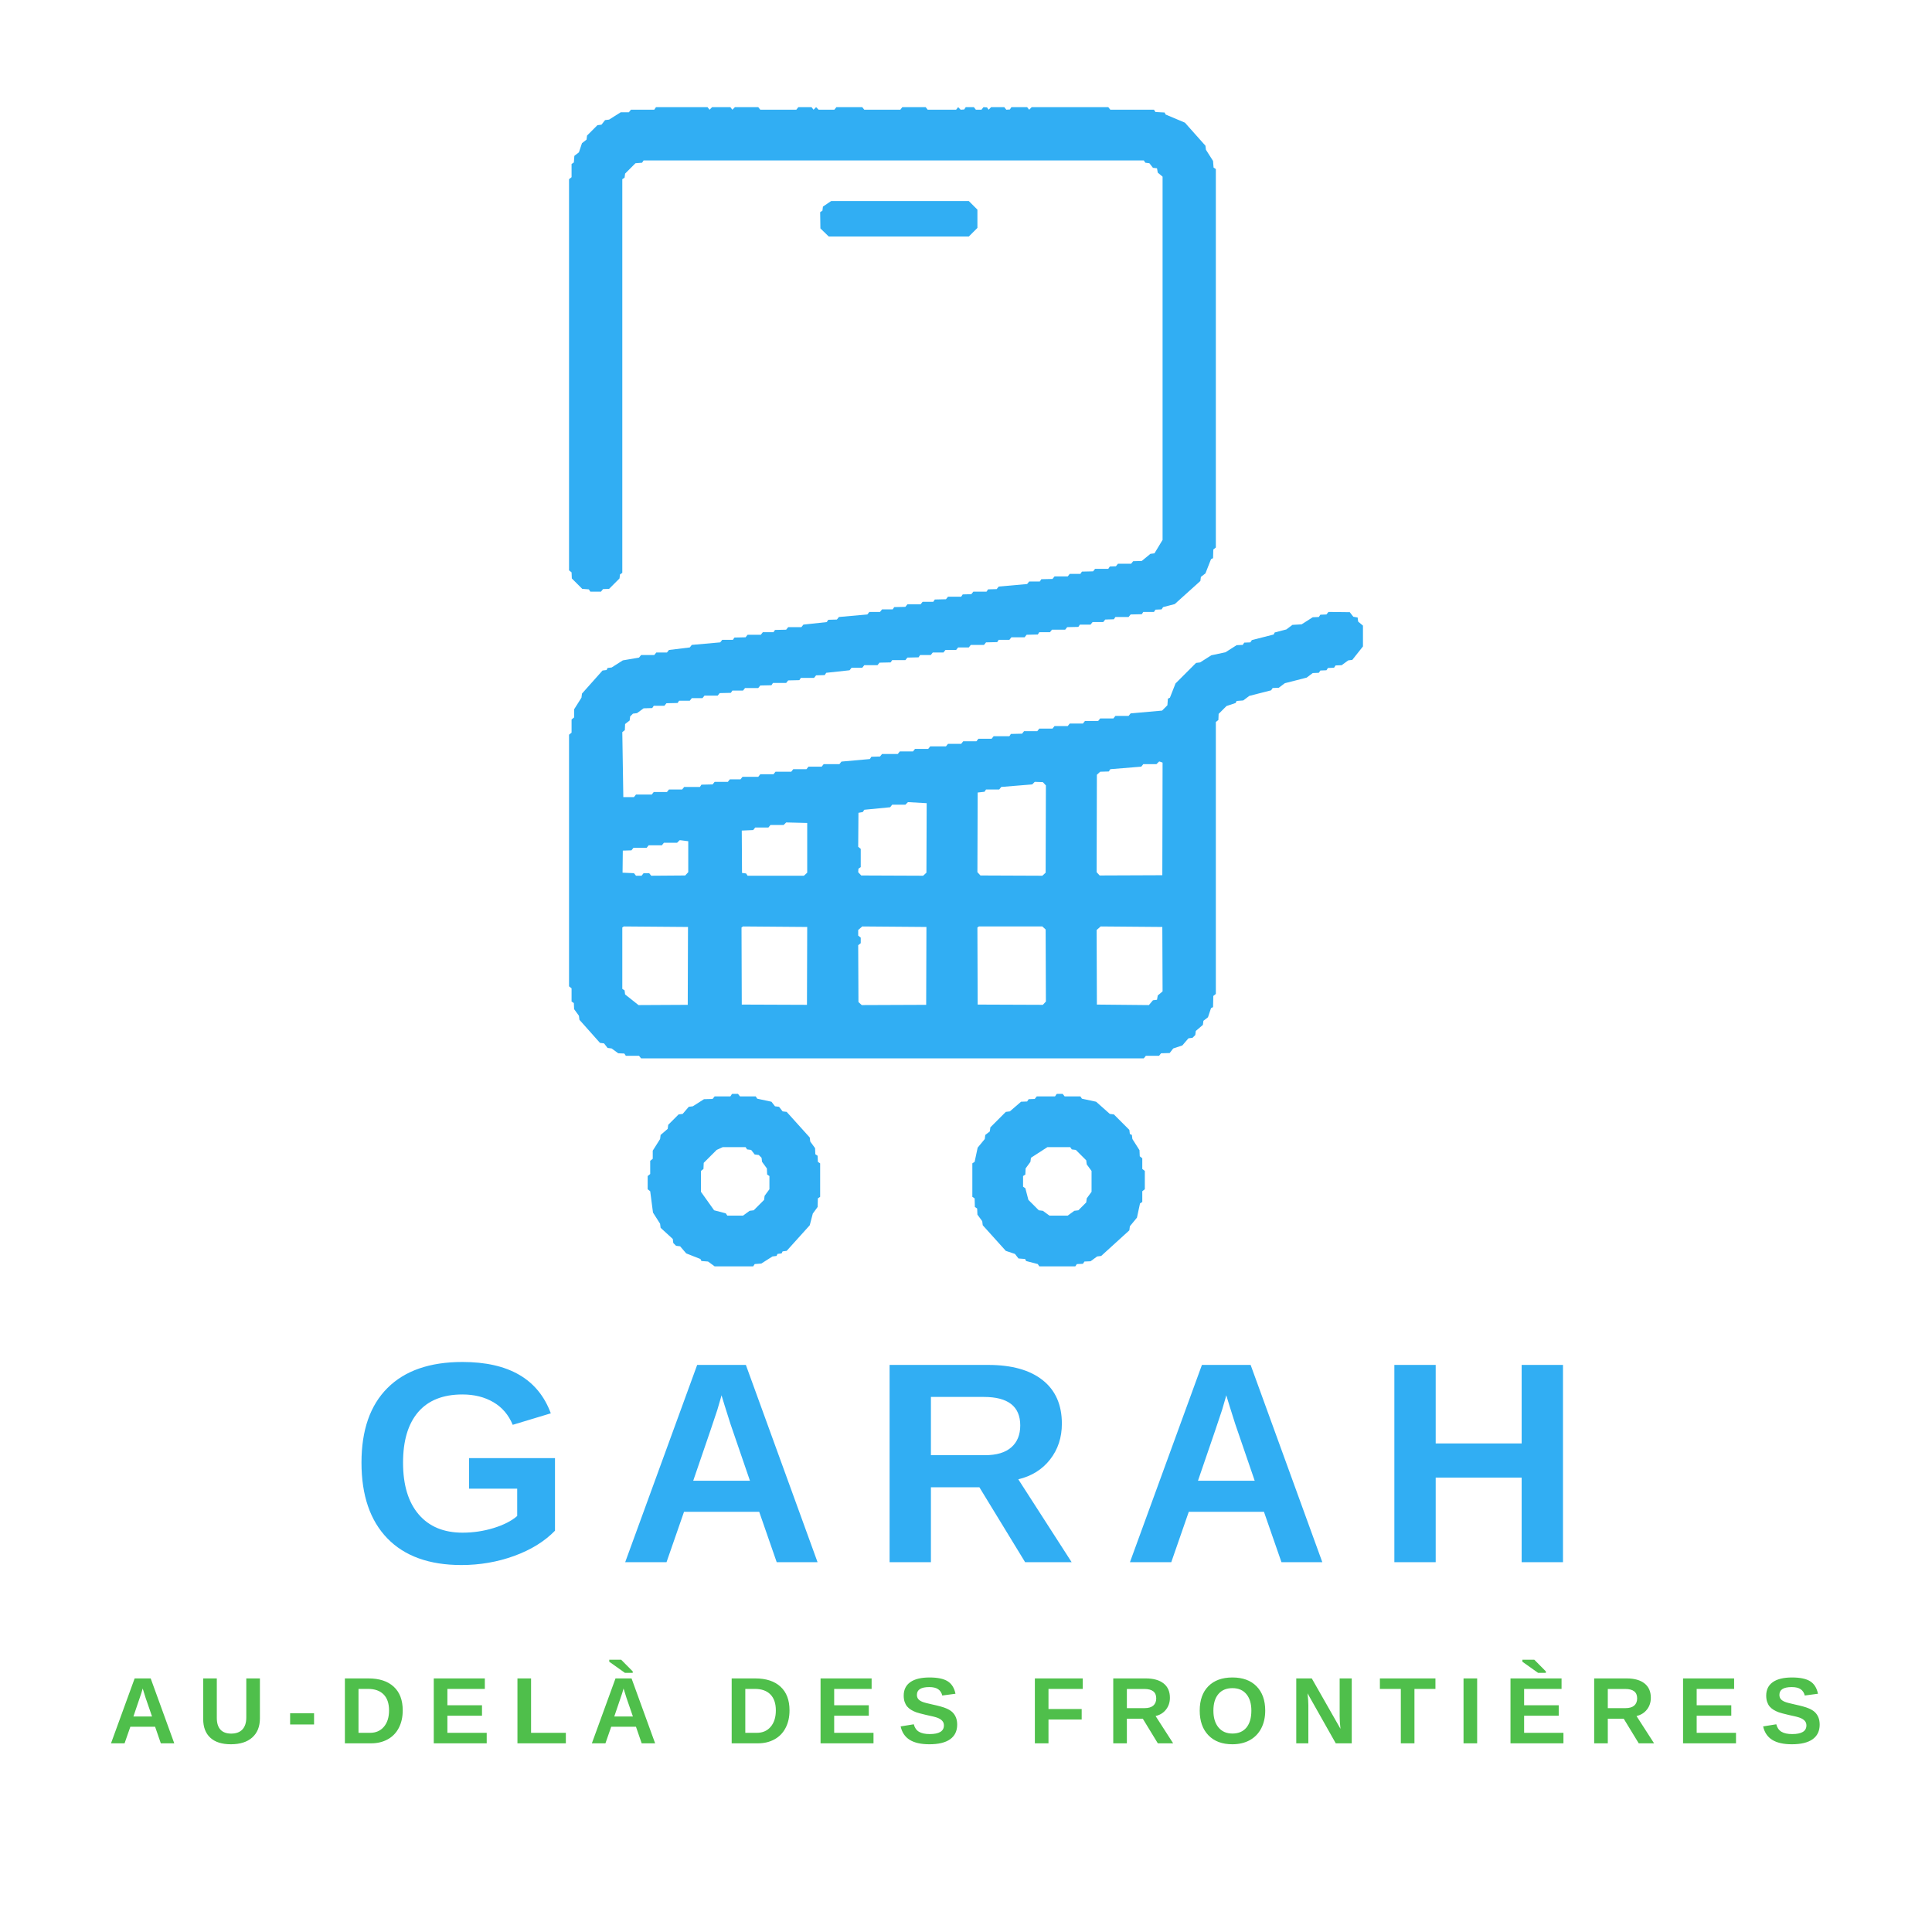
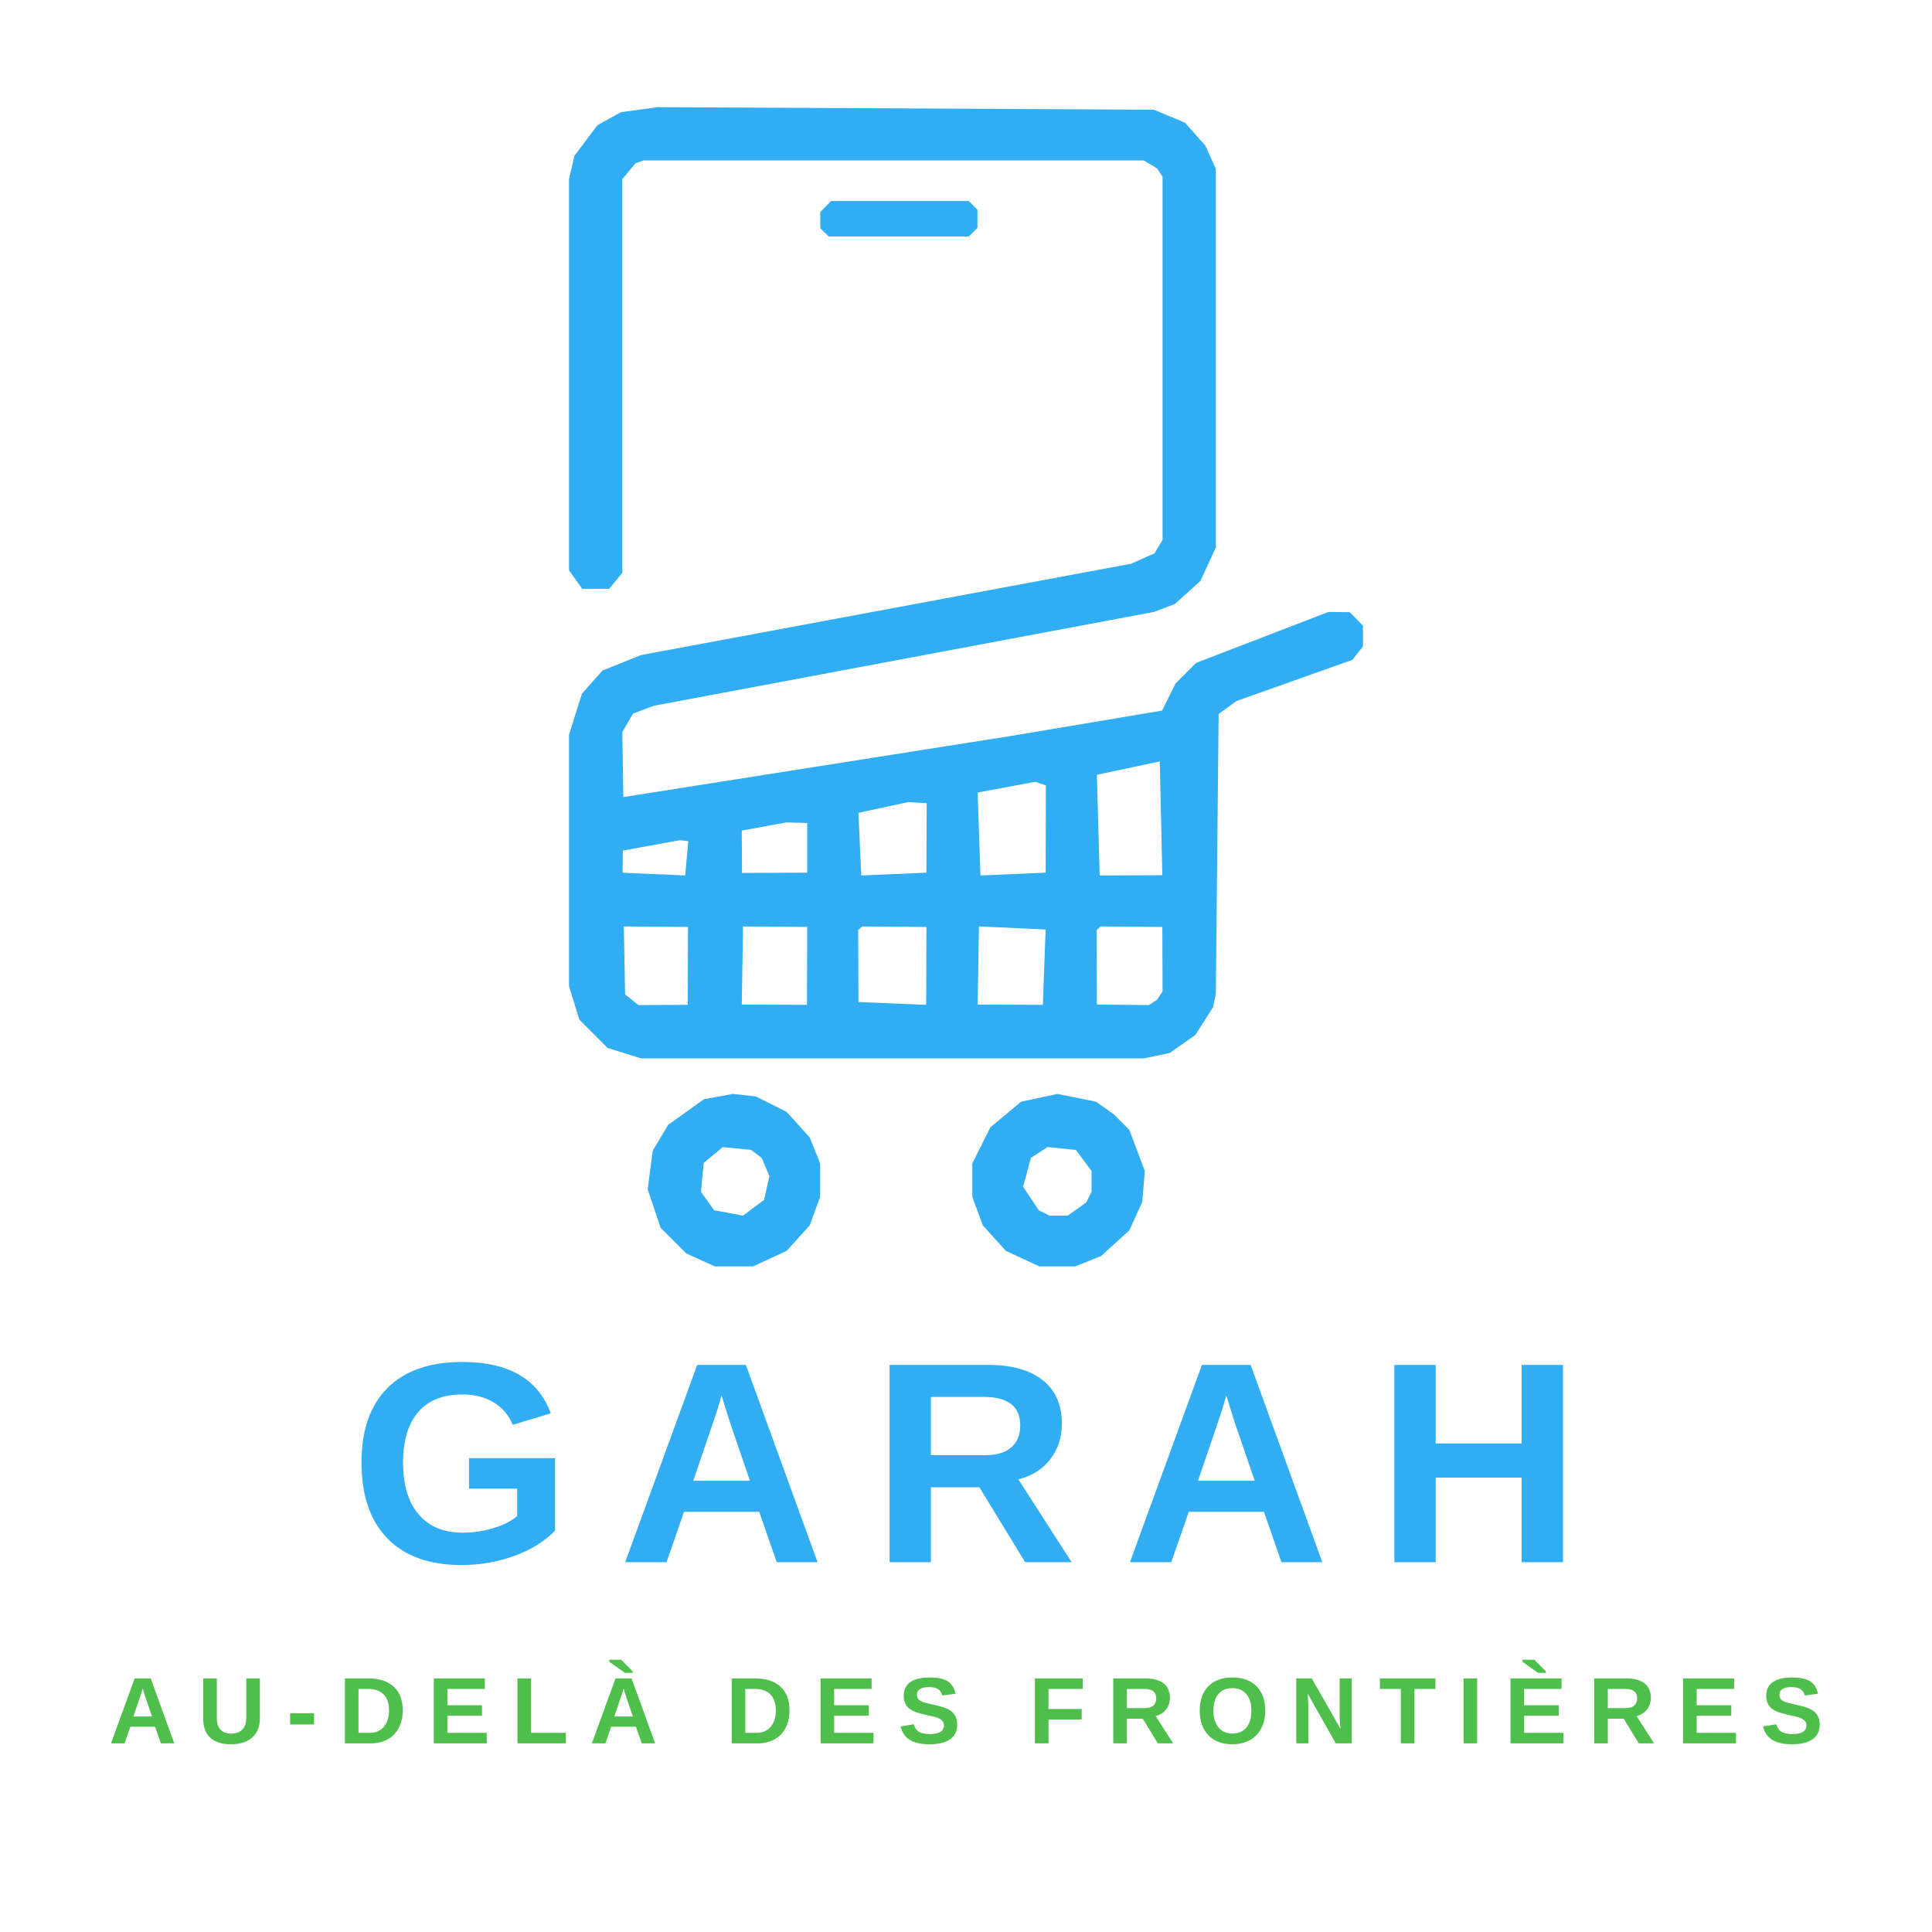
<svg xmlns="http://www.w3.org/2000/svg" viewBox="0 0 512 512" width="512" height="512" role="img" aria-label="GARAH">
  <g transform="translate(150.8 28.4) scale(0.6722)">
-     <path fill="#31AEF3" fill-rule="evenodd" d="M34.4 0.0L54.6 0.0L55.4 1.0L56.4 0.0L63.6 0.0L64.4 1.0L65.4 0.0L74.6 0.0L75.4 1.0L89.6 1.0L90.4 0.0L95.6 0.0L96.4 1.0L97.4 0.0L98.4 1.0L104.6 1.0L105.4 0.0L115.6 0.0L116.4 1.0L130.6 1.0L131.4 0.0L140.6 0.0L141.4 1.0L152.6 1.0L153.4 0.0L154.4 1.0L155.8 0.9L156.4 0.0L159.6 0.0L160.4 1.0L162.6 1.0L163.4 0.0L164.8 0.1L165.4 1.0L166.4 0.0L171.6 0.0L172.4 1.0L173.8 0.9L174.4 0.0L180.6 0.0L181.4 1.0L182.4 0.0L212.6 0.0L213.4 1.0L230.6 1.0L231.2 1.9L234.8 2.1L235.2 2.9L242.8 6.1L250.9 15.2L251.1 16.8L253.9 21.2L254.1 23.8L255.0 24.4L255.0 173.6L254.0 174.4L253.9 177.8L253.1 178.2L250.9 183.8L249.1 185.2L248.9 186.8L238.8 195.9L234.2 197.1L233.6 198.0L231.2 198.1L230.6 199.0L226.4 199.0L225.8 199.9L221.4 200.0L220.6 201.0L215.4 201.0L214.8 201.9L211.4 202.0L210.6 203.0L206.4 203.0L205.6 204.0L201.4 204.0L200.8 204.9L196.4 205.0L195.6 206.0L190.4 206.0L189.6 207.0L185.4 207.0L184.8 207.9L180.4 208.0L179.6 209.0L174.4 209.0L173.6 210.0L169.4 210.0L168.8 210.9L164.4 211.0L163.6 212.0L158.4 212.0L157.6 213.0L153.4 213.0L152.6 214.0L148.4 214.0L147.6 215.0L143.4 215.0L142.6 216.0L138.4 216.0L137.8 216.9L133.4 217.0L132.6 218.0L127.4 218.0L126.8 218.9L122.4 219.0L121.6 220.0L116.4 220.0L115.6 221.0L111.4 221.0L110.6 222.0L101.4 223.0L100.8 223.9L97.4 224.0L96.6 225.0L91.4 225.0L90.8 225.9L86.4 226.0L85.6 227.0L80.4 227.0L79.8 227.9L75.4 228.0L74.6 229.0L69.4 229.0L68.6 230.0L64.4 230.0L63.8 230.9L59.4 231.0L58.6 232.0L53.4 232.0L52.6 233.0L48.4 233.0L47.6 234.0L43.4 234.0L42.8 234.9L38.4 235.0L37.6 236.0L33.4 236.0L32.8 236.9L29.4 237.0L26.8 238.9L25.2 239.1L24.1 240.2L23.9 241.8L22.1 243.2L22.0 245.6L21.0 246.4L21.4 272.0L25.6 272.0L26.4 271.0L32.6 271.0L33.4 270.0L38.6 270.0L39.4 269.0L44.6 269.0L45.4 268.0L51.6 268.0L52.2 267.1L56.6 267.0L57.4 266.0L62.6 266.0L63.4 265.0L67.6 265.0L68.4 264.0L74.6 264.0L75.4 263.0L80.6 263.0L81.4 262.0L87.6 262.0L88.4 261.0L93.6 261.0L94.4 260.0L99.6 260.0L100.4 259.0L106.6 259.0L107.4 258.0L118.6 257.0L119.2 256.1L122.6 256.0L123.4 255.0L129.6 255.0L130.4 254.0L135.6 254.0L136.4 253.0L141.6 253.0L142.4 252.0L148.6 252.0L149.4 251.0L154.6 251.0L155.4 250.0L160.6 250.0L161.4 249.0L166.6 249.0L167.4 248.0L173.6 248.0L174.2 247.1L178.6 247.0L179.4 246.0L184.6 246.0L185.4 245.0L190.6 245.0L191.4 244.0L196.6 244.0L197.4 243.0L202.6 243.0L203.4 242.0L208.6 242.0L209.4 241.0L214.6 241.0L215.4 240.0L220.6 240.0L221.4 239.0L233.8 237.9L235.9 235.8L236.1 233.2L236.9 232.8L239.1 227.2L247.2 219.1L248.8 218.9L253.2 216.1L258.8 214.9L263.2 212.1L265.6 212.0L266.2 211.1L268.6 211.0L269.2 210.1L277.8 207.9L278.2 207.1L282.8 205.9L285.2 204.1L288.8 203.9L293.2 201.1L295.6 201.0L296.2 200.1L298.6 200.0L299.4 199.0L307.8 199.1L309.2 200.9L310.9 201.2L311.1 202.8L313.0 204.4L313.0 212.6L308.8 217.9L307.2 218.1L304.6 220.0L302.2 220.1L301.6 221.0L299.2 221.1L298.6 222.0L296.2 222.1L295.6 223.0L293.2 223.1L290.8 224.9L282.2 227.1L279.8 228.9L277.4 229.0L276.8 229.9L268.2 232.1L265.8 233.9L263.2 234.1L262.8 234.9L259.2 236.1L256.1 239.2L256.0 241.6L255.0 242.4L255.0 349.6L254.0 350.4L253.9 354.8L253.1 355.2L251.9 358.8L250.1 360.2L249.9 361.8L247.1 364.2L246.9 365.8L245.8 366.9L244.2 367.1L241.8 369.9L238.2 371.1L236.8 372.9L233.4 373.0L232.6 374.0L227.4 374.0L226.6 375.0L28.4 375.0L27.6 374.0L22.4 374.0L21.8 373.1L19.4 373.0L16.8 371.1L15.2 370.9L13.8 369.1L12.2 368.9L4.1 359.8L3.9 358.2L2.0 355.6L1.9 353.2L1.0 352.6L1.0 347.4L0.0 346.6L0.0 247.4L1.0 246.6L1.0 241.4L2.0 240.6L2.0 237.4L4.9 232.8L5.1 231.2L13.2 222.1L14.8 221.9L15.2 221.1L16.8 220.9L21.2 218.1L27.6 217.0L28.4 216.0L33.6 216.0L34.4 215.0L38.6 215.0L39.4 214.0L47.6 213.0L48.4 212.0L59.6 211.0L60.4 210.0L64.6 210.0L65.2 209.1L69.6 209.0L70.4 208.0L75.6 208.0L76.4 207.0L80.6 207.0L81.2 206.1L85.6 206.0L86.4 205.0L91.6 205.0L92.4 204.0L101.6 203.0L102.2 202.1L105.6 202.0L106.4 201.0L117.6 200.0L118.4 199.0L122.6 199.0L123.4 198.0L127.6 198.0L128.2 197.1L132.6 197.0L133.4 196.0L138.6 196.0L139.4 195.0L143.6 195.0L144.2 194.1L148.6 194.0L149.4 193.0L154.6 193.0L155.2 192.1L158.6 192.0L159.4 191.0L164.6 191.0L165.2 190.1L168.6 190.0L169.4 189.0L180.6 188.0L181.4 187.0L185.6 187.0L186.2 186.1L190.6 186.0L191.4 185.0L196.6 185.0L197.4 184.0L201.6 184.0L202.2 183.1L206.6 183.0L207.4 182.0L212.6 182.0L213.2 181.1L215.6 181.0L216.4 180.0L221.6 180.0L222.4 179.0L225.8 178.9L229.2 176.1L230.8 175.9L234.0 170.6L234.0 27.4L232.1 25.8L231.8 24.1L230.2 23.9L228.8 22.1L227.2 21.9L226.6 21.0L29.4 21.0L28.8 21.9L26.2 22.1L22.1 26.2L21.9 27.8L21.0 28.4L21.0 183.6L20.1 184.2L19.9 185.8L15.8 189.9L13.4 190.0L12.6 191.0L8.4 191.0L7.8 190.1L5.2 189.9L1.1 185.8L1.0 183.4L0.0 182.6L0.0 28.4L1.0 27.6L1.0 22.4L1.9 21.8L2.1 19.2L3.9 17.8L5.1 14.2L6.9 12.8L7.1 11.2L11.2 7.1L12.8 6.9L14.2 5.1L15.8 4.9L20.4 2.0L23.6 2.0L24.4 1.0L33.6 1.0L34.2 0.1ZM103.4 37.0L157.6 37.0L161.0 40.4L161.0 47.6L157.6 51.0L102.4 51.0L99.1 47.8L99.0 41.4L99.9 40.8L100.1 39.2L103.2 37.1ZM232.6 258.0L231.6 259.0L226.4 259.0L225.6 260.0L213.4 261.0L212.8 261.9L209.4 262.0L208.1 263.2L208.0 301.6L209.2 302.9L233.9 302.8L234.0 258.4L232.9 258.0ZM183.6 266.0L182.6 267.0L170.4 268.0L169.6 269.0L164.4 269.0L163.8 269.9L161.1 270.2L161.0 301.6L162.2 302.9L186.6 303.0L187.9 301.8L188.0 267.4L186.8 266.1L183.9 266.0ZM133.6 274.0L132.6 275.0L127.4 275.0L126.6 276.0L116.4 277.0L115.8 277.9L114.1 278.2L114.0 291.6L115.0 292.4L115.0 299.6L114.1 300.2L114.0 301.6L115.2 302.9L139.6 303.0L140.9 301.8L141.0 274.4L133.9 274.0ZM85.6 282.0L84.6 283.0L79.4 283.0L78.6 284.0L73.4 284.0L72.6 285.0L68.1 285.2L68.2 301.9L69.8 302.1L70.4 303.0L92.6 303.0L93.9 301.8L93.9 282.2L85.9 282.0ZM43.6 289.0L42.6 290.0L37.4 290.0L36.6 291.0L31.4 291.0L30.6 292.0L25.4 292.0L24.6 293.0L21.2 293.1L21.1 301.8L25.6 302.0L26.4 303.0L28.6 303.0L29.4 302.0L31.6 302.0L32.4 303.0L45.8 302.9L47.0 301.6L47.0 289.4L43.9 289.0ZM21.6 323.0L21.0 323.4L21.0 347.6L21.9 348.2L22.1 349.8L27.4 354.0L46.8 353.9L46.9 323.2L21.9 323.0ZM68.6 323.0L68.0 323.4L68.1 353.8L93.8 353.9L93.9 323.2L68.9 323.0ZM115.6 323.0L114.0 324.4L114.0 326.6L115.0 327.4L115.0 329.6L114.0 330.4L114.1 352.8L115.4 354.0L140.8 353.9L140.9 323.2L115.9 323.0ZM161.6 323.0L161.0 323.4L161.1 353.8L186.8 353.9L188.0 352.6L187.9 324.2L186.6 323.0L161.9 323.0ZM209.6 323.0L208.0 324.4L208.1 353.8L228.6 354.0L230.2 352.1L231.8 351.9L232.1 350.2L234.0 348.6L233.9 323.2L209.9 323.0ZM64.4 389.0L66.6 389.0L67.4 390.0L73.6 390.0L74.2 390.9L79.8 392.1L81.2 393.9L82.8 394.1L84.2 395.9L85.8 396.1L94.9 406.2L95.1 407.8L97.0 410.4L97.1 412.8L98.0 413.4L98.1 415.8L99.0 416.4L99.0 429.6L98.1 430.2L98.0 433.6L96.1 436.2L94.9 440.8L85.8 450.9L84.2 451.1L83.8 451.9L82.2 452.1L81.8 452.9L80.2 453.1L75.8 455.9L73.2 456.1L72.6 457.0L57.4 457.0L54.8 455.1L52.2 454.9L51.8 454.1L46.2 451.9L43.8 449.1L42.2 448.9L41.1 447.8L40.9 446.2L36.1 441.8L35.9 440.2L33.1 435.8L32.0 427.4L31.0 426.6L31.0 421.4L32.0 420.6L32.0 415.4L33.0 414.6L33.0 411.4L35.9 406.8L36.1 405.2L38.9 402.8L39.1 401.2L43.2 397.1L44.8 396.9L47.2 394.1L48.8 393.9L53.2 391.1L56.6 391.0L57.4 390.0L63.6 390.0L64.2 389.1ZM192.4 389.0L194.6 389.0L195.4 390.0L201.6 390.0L202.2 390.9L207.8 392.1L213.2 396.9L214.8 397.1L220.9 403.2L221.1 404.8L221.9 405.2L222.1 406.8L224.9 411.2L225.0 413.6L226.0 414.4L226.0 418.6L227.0 419.4L227.0 426.6L226.0 427.4L226.0 431.6L225.1 432.2L223.9 437.8L221.1 441.2L220.9 442.8L209.8 452.9L208.2 453.1L205.6 455.0L203.2 455.1L202.6 456.0L200.2 456.1L199.6 457.0L185.4 457.0L184.8 456.1L180.2 454.9L179.8 454.1L177.2 453.9L175.8 452.1L172.2 450.9L163.1 440.8L162.9 439.2L161.0 436.6L160.9 434.2L160.0 433.6L159.9 430.2L159.0 429.6L159.0 416.4L159.9 415.8L161.1 410.2L163.9 406.8L164.1 405.2L165.9 403.8L166.1 402.2L172.2 396.1L173.8 395.9L178.2 392.1L180.6 392.0L181.2 391.1L183.6 391.0L184.4 390.0L191.6 390.0L192.2 389.1ZM60.6 410.0L58.2 411.1L53.1 416.2L53.0 418.6L52.0 419.4L52.0 427.6L57.2 434.9L61.8 436.1L62.4 437.0L68.6 437.0L71.2 435.1L72.8 434.9L76.9 430.8L77.1 429.2L79.0 426.6L79.0 421.4L78.1 420.8L78.0 418.4L76.1 415.8L75.9 414.2L74.8 413.1L73.2 412.9L71.8 411.1L70.2 410.9L69.6 410.0L60.9 410.0ZM188.6 410.0L182.1 414.2L181.9 415.8L180.0 418.4L179.9 420.8L179.0 421.4L179.0 425.6L179.9 426.2L181.1 430.8L185.2 434.9L186.8 435.1L189.4 437.0L196.6 437.0L199.2 435.1L200.8 434.9L203.9 431.8L204.1 430.2L206.0 427.6L206.0 419.4L204.1 416.8L203.9 415.2L199.8 411.1L198.2 410.9L197.6 410.0L188.9 410.0Z" />
+     <path fill="#31AEF3" fill-rule="evenodd" d="M34.4 0.0L230.6 1.0L242.8 6.1L250.9 15.2L255.0 24.4L255.0 173.6L248.9 186.8L238.8 195.9L230.6 199.0L33.4 236.0L25.2 239.1L21.0 246.4L21.4 272.0L173.6 248.0L233.8 237.9L239.1 227.2L247.2 219.1L299.4 199.0L307.8 199.1L313.0 204.4L313.0 212.6L308.8 217.9L263.2 234.1L256.1 239.2L255.0 349.6L253.9 354.8L246.9 365.8L236.8 372.9L226.6 375.0L28.4 375.0L15.2 370.9L4.1 359.8L0.0 346.6L0.0 247.4L5.1 231.2L13.2 222.1L28.4 216.0L221.6 180.0L230.8 175.9L234.0 170.6L234.0 27.4L231.8 24.1L226.6 21.0L29.4 21.0L26.2 22.1L21.0 28.4L21.0 183.6L15.8 189.9L5.2 189.9L0.0 182.6L0.0 28.4L2.1 19.2L11.2 7.1L20.4 2.0L34.2 0.1ZM103.4 37.0L157.6 37.0L161.0 40.4L161.0 47.6L157.6 51.0L102.4 51.0L99.1 47.8L99.0 41.4L103.2 37.1ZM232.6 258.0L208.1 263.2L209.2 302.9L233.9 302.8L232.9 258.0ZM183.6 266.0L161.1 270.2L162.2 302.9L187.9 301.8L188.0 267.4L183.9 266.0ZM133.6 274.0L114.1 278.2L115.2 302.9L140.9 301.8L141.0 274.4L133.9 274.0ZM85.6 282.0L68.1 285.2L68.2 301.9L93.9 301.8L93.9 282.2L85.9 282.0ZM43.6 289.0L21.2 293.1L21.1 301.8L45.8 302.9L47.0 289.4L43.9 289.0ZM21.6 323.0L22.1 349.8L27.4 354.0L46.8 353.9L46.9 323.2L21.9 323.0ZM68.6 323.0L68.1 353.8L93.8 353.9L93.9 323.2L68.9 323.0ZM115.6 323.0L114.0 324.4L114.1 352.8L140.8 353.9L140.9 323.2L115.9 323.0ZM161.6 323.0L161.1 353.8L186.8 353.9L187.9 324.2L161.9 323.0ZM209.6 323.0L208.0 324.4L208.1 353.8L228.6 354.0L231.8 351.9L234.0 348.6L233.9 323.2L209.9 323.0ZM64.4 389.0L73.6 390.0L85.8 396.1L94.9 406.2L99.0 416.4L99.0 429.6L94.9 440.8L85.8 450.9L72.6 457.0L57.4 457.0L46.2 451.9L36.1 441.8L31.0 426.6L33.0 411.4L39.1 401.2L53.2 391.1L64.2 389.1ZM192.4 389.0L207.8 392.1L214.8 397.1L220.9 403.2L227.0 419.4L226.0 431.6L220.9 442.8L209.8 452.9L199.6 457.0L185.4 457.0L172.2 450.9L163.1 440.8L159.0 429.6L159.0 416.4L166.1 402.2L178.2 392.1L192.2 389.1ZM60.6 410.0L53.1 416.2L52.0 427.6L57.2 434.9L68.6 437.0L76.9 430.8L79.0 421.4L75.9 414.2L71.8 411.1L60.9 410.0ZM188.6 410.0L182.1 414.2L179.0 425.6L185.2 434.9L189.4 437.0L196.6 437.0L203.9 431.8L206.0 427.6L206.0 419.4L199.8 411.1L188.9 410.0Z" />
  </g>
  <text x="256" y="414" text-anchor="middle" font-family="Arial, Helvetica, sans-serif" font-weight="700" font-size="76" letter-spacing="12" fill="#31AEF3">GARAH</text>
  <text x="256" y="462" text-anchor="middle" font-family="Arial, Helvetica, sans-serif" font-weight="600" font-size="25" letter-spacing="5.5" fill="#4FBF4B">AU-DELÀ DES FRONTIÈRES</text>
</svg>
